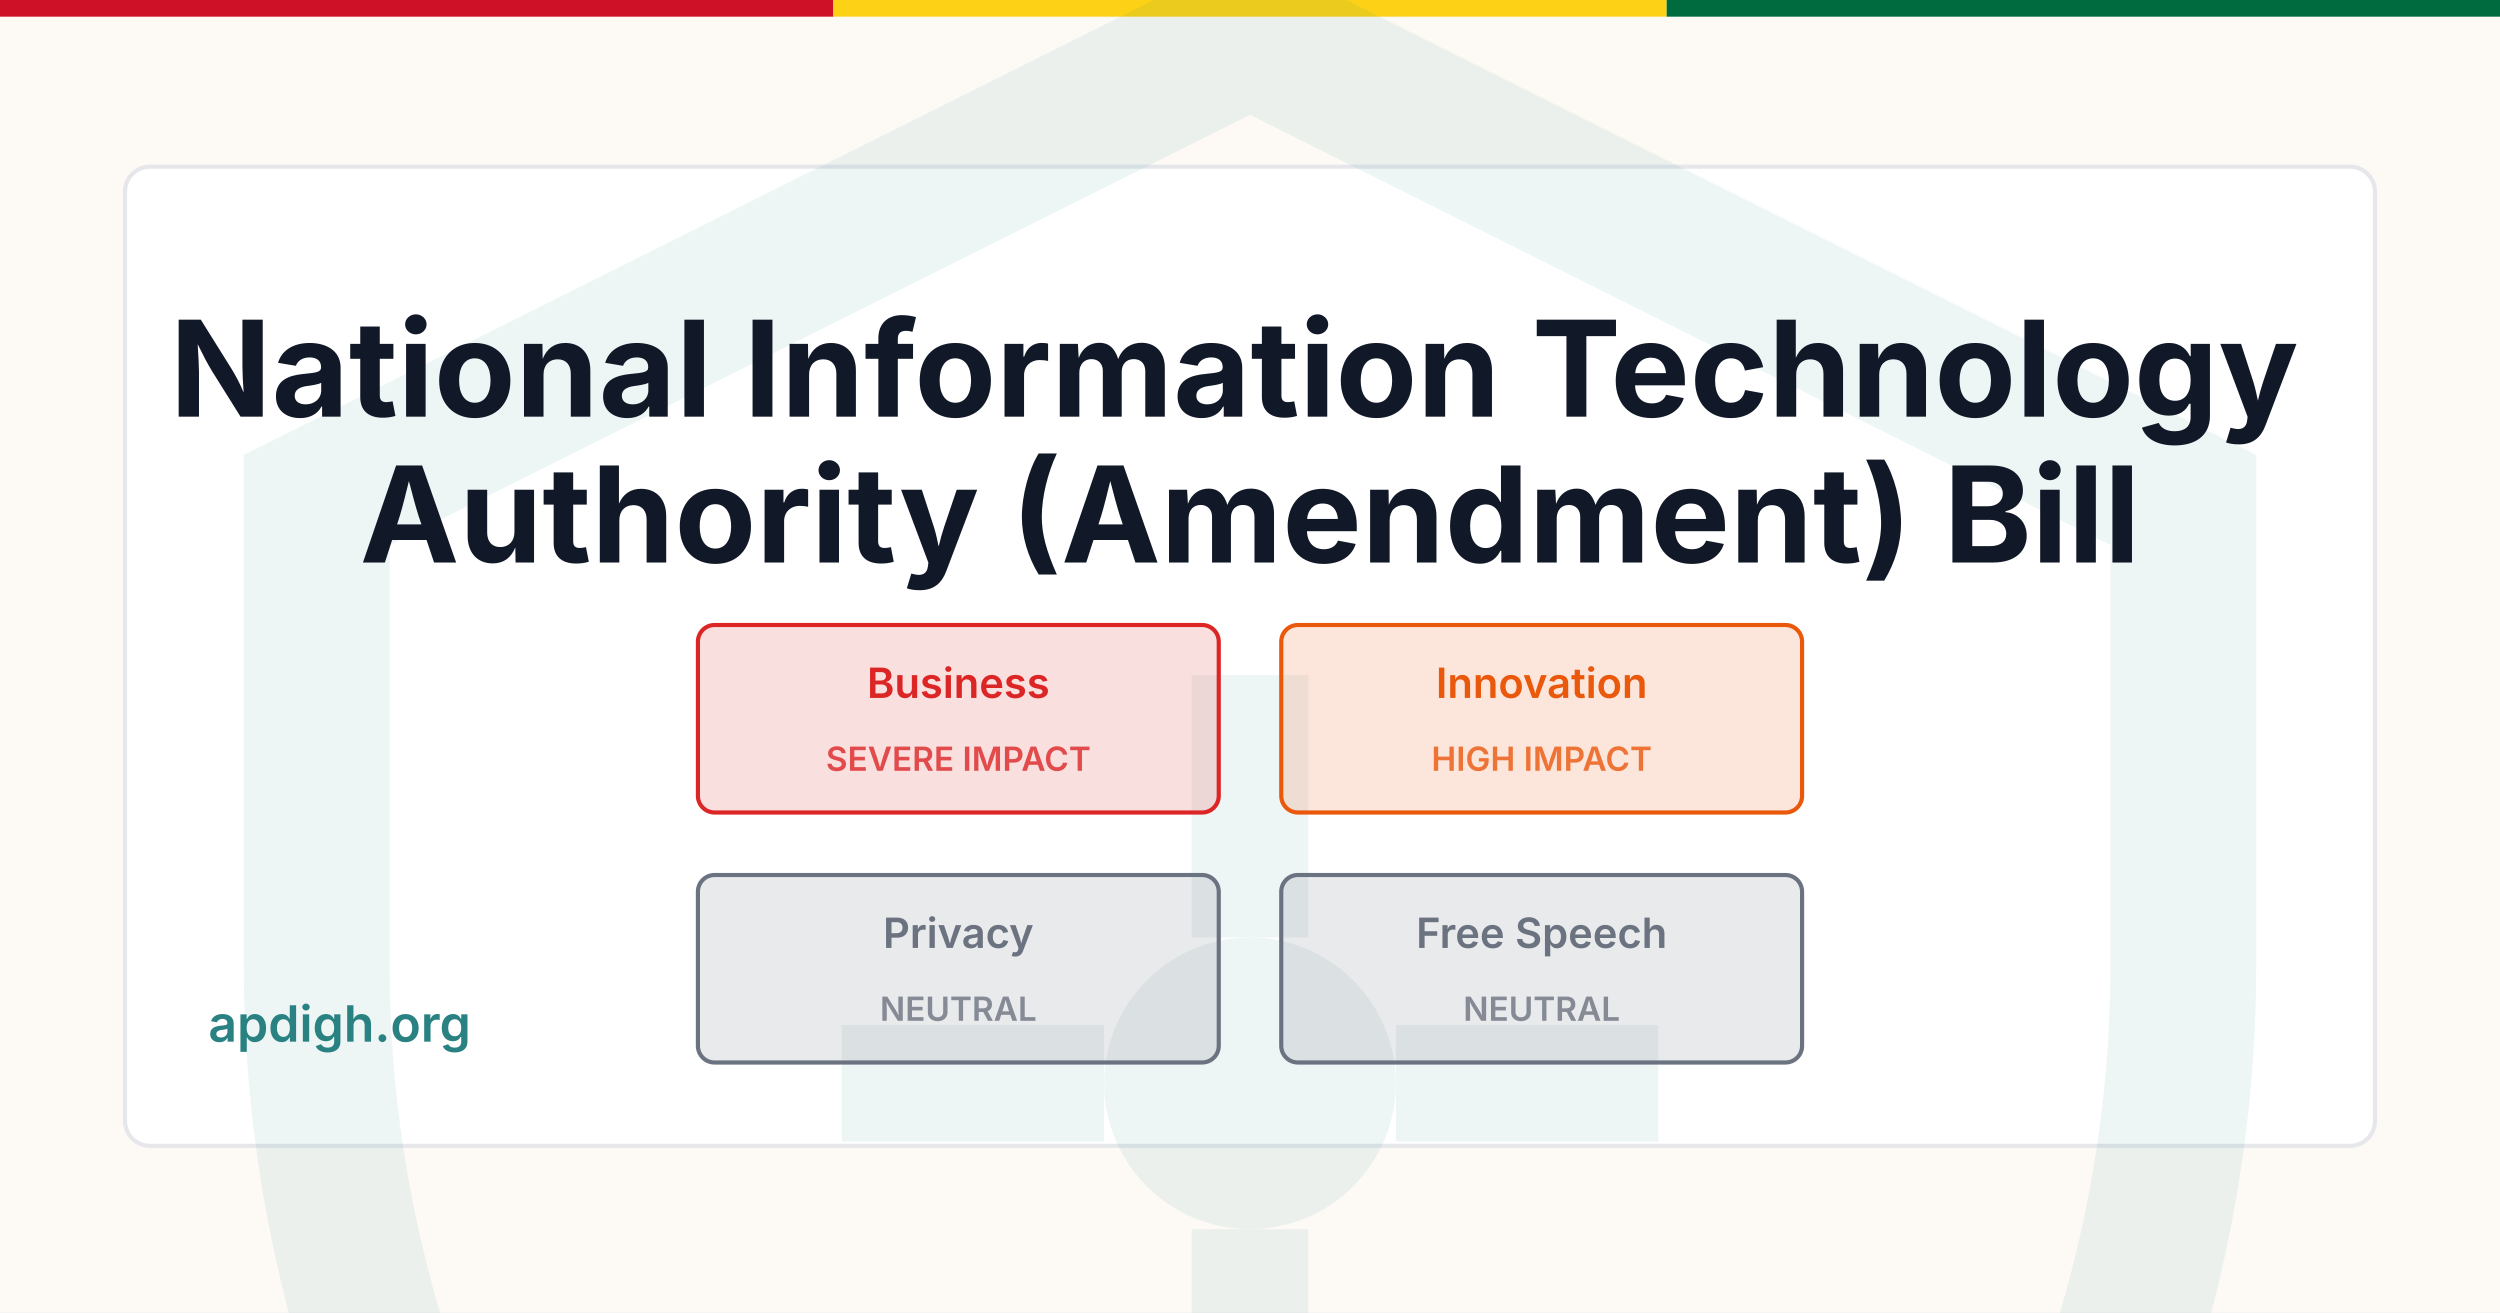
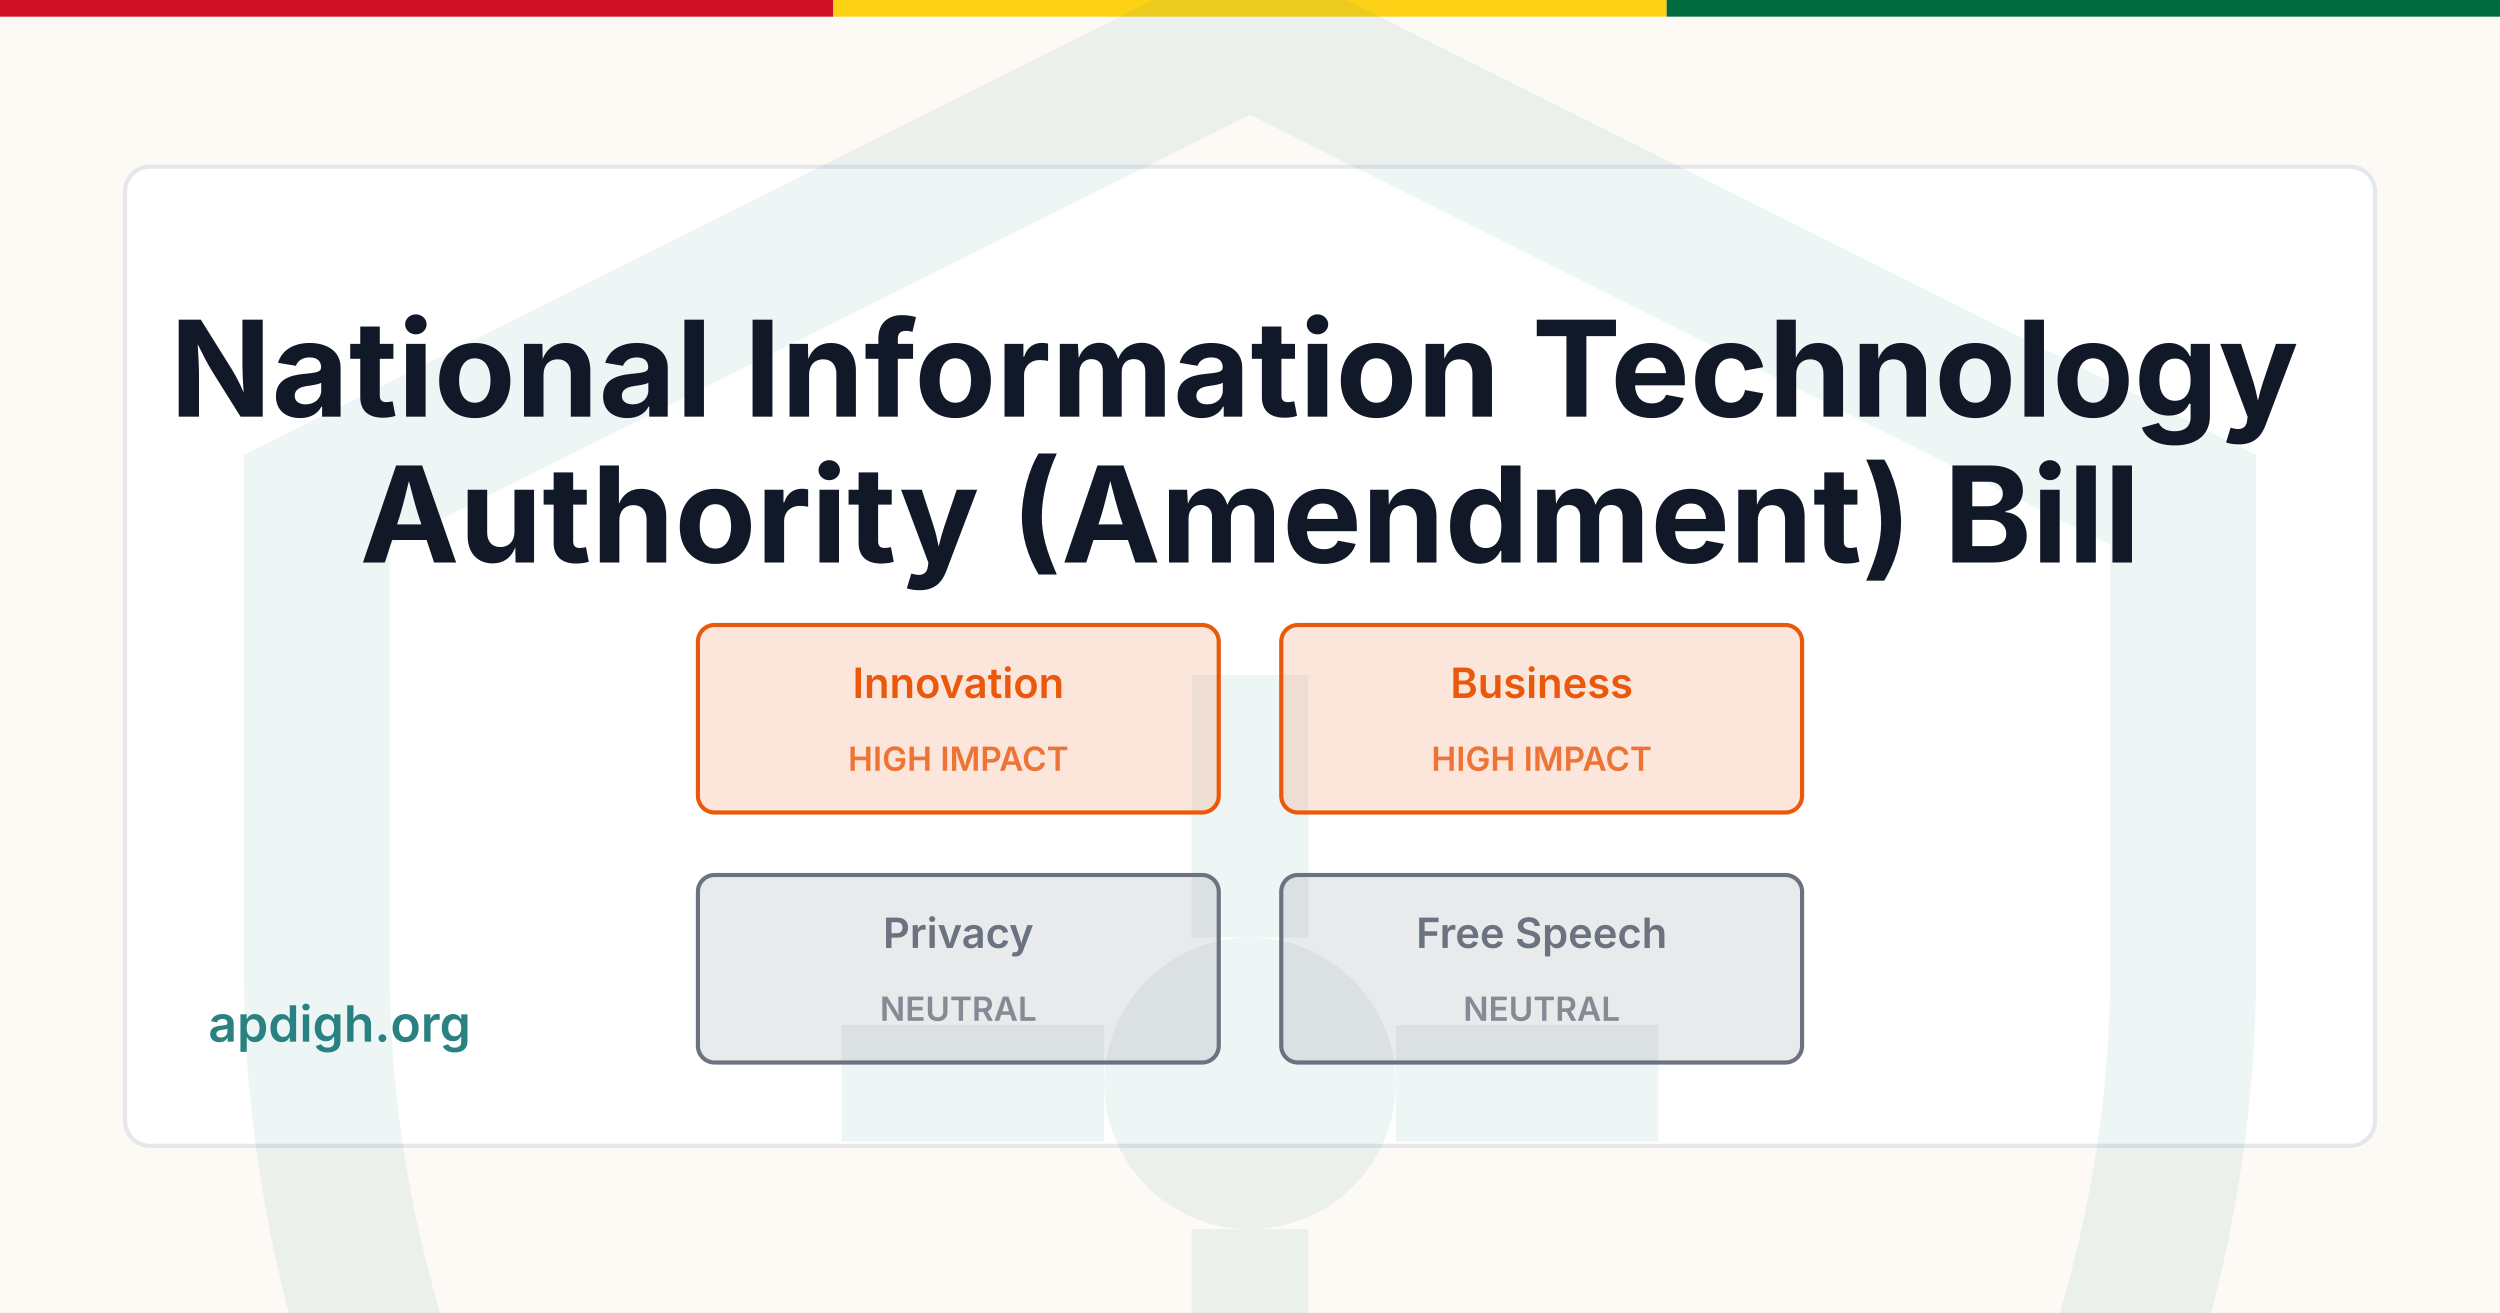
<svg xmlns="http://www.w3.org/2000/svg" width="1200" height="630" viewBox="0 0 1200 630">
  <rect width="1200" height="630" fill="#FDFAF6" />
  <rect x="0" y="0" width="400" height="8" fill="#CE1126" />
  <rect x="400" y="0" width="400" height="8" fill="#FCD116" />
  <rect x="800" y="0" width="400" height="8" fill="#006B3F" />
  <rect x="60" y="80" width="1080" height="470" fill="white" stroke="#E5E7EB" stroke-width="2" rx="12" />
  <g transform="translate(40, -40) scale(28)" opacity="0.08">
    <path d="M20 2L4 10V18C4 27.94 10.84 37.14 20 39C29.16 37.14 36 27.94 36 18V10L20 2Z" fill="none" stroke="#2A8181" stroke-width="2.5" />
    <circle cx="20" cy="20" r="2.5" fill="#2A8181" />
    <line x1="20" y1="17.5" x2="20" y2="13" stroke="#2A8181" stroke-width="2" />
    <line x1="20" y1="22.5" x2="20" y2="27" stroke="#2A8181" stroke-width="2" />
    <line x1="17.5" y1="20" x2="13" y2="20" stroke="#2A8181" stroke-width="2" />
    <line x1="22.5" y1="20" x2="27" y2="20" stroke="#2A8181" stroke-width="2" />
  </g>
  <text x="600" y="200" font-family="Inter, system-ui, sans-serif" font-size="64" font-weight="700" fill="#111827" text-anchor="middle">
    <tspan x="600" dy="0">National Information Technology</tspan>
    <tspan x="600" dy="70">Authority (Amendment) Bill</tspan>
  </text>
  <text x="100" y="500" font-family="Inter, system-ui, sans-serif" font-size="24" font-weight="600" fill="#2A8181">
    apdigh.org
  </text>
  <g transform="translate(335, 300)">
-     <rect x="0" y="0" width="250" height="90" rx="8" fill="#DC2626" opacity="0.15" />
-     <rect x="0" y="0" width="250" height="90" rx="8" fill="none" stroke="#DC2626" stroke-width="2" />
-     <text x="125" y="35" font-family="Inter, system-ui, sans-serif" font-size="20" font-weight="600" fill="#DC2626" text-anchor="middle">Business</text>
-     <text x="125" y="70" font-family="Inter, system-ui, sans-serif" font-size="16" font-weight="600" fill="#DC2626" text-anchor="middle" opacity="0.8">SEVERE IMPACT</text>
+     <rect x="0" y="0" width="250" height="90" rx="8" fill="#EA580C" opacity="0.15" />
+     <rect x="0" y="0" width="250" height="90" rx="8" fill="none" stroke="#EA580C" stroke-width="2" />
+     <text x="125" y="35" font-family="Inter, system-ui, sans-serif" font-size="20" font-weight="600" fill="#EA580C" text-anchor="middle">Innovation</text>
+     <text x="125" y="70" font-family="Inter, system-ui, sans-serif" font-size="16" font-weight="600" fill="#EA580C" text-anchor="middle" opacity="0.8">HIGH IMPACT</text>
  </g>
  <g transform="translate(615, 300)">
    <rect x="0" y="0" width="250" height="90" rx="8" fill="#EA580C" opacity="0.15" />
    <rect x="0" y="0" width="250" height="90" rx="8" fill="none" stroke="#EA580C" stroke-width="2" />
-     <text x="125" y="35" font-family="Inter, system-ui, sans-serif" font-size="20" font-weight="600" fill="#EA580C" text-anchor="middle">Innovation</text>
+     <text x="125" y="35" font-family="Inter, system-ui, sans-serif" font-size="20" font-weight="600" fill="#EA580C" text-anchor="middle">Business</text>
    <text x="125" y="70" font-family="Inter, system-ui, sans-serif" font-size="16" font-weight="600" fill="#EA580C" text-anchor="middle" opacity="0.8">HIGH IMPACT</text>
  </g>
  <g transform="translate(335, 420)">
    <rect x="0" y="0" width="250" height="90" rx="8" fill="#6B7280" opacity="0.15" />
    <rect x="0" y="0" width="250" height="90" rx="8" fill="none" stroke="#6B7280" stroke-width="2" />
    <text x="125" y="35" font-family="Inter, system-ui, sans-serif" font-size="20" font-weight="600" fill="#6B7280" text-anchor="middle">Privacy</text>
    <text x="125" y="70" font-family="Inter, system-ui, sans-serif" font-size="16" font-weight="600" fill="#6B7280" text-anchor="middle" opacity="0.8">NEUTRAL</text>
  </g>
  <g transform="translate(615, 420)">
    <rect x="0" y="0" width="250" height="90" rx="8" fill="#6B7280" opacity="0.15" />
    <rect x="0" y="0" width="250" height="90" rx="8" fill="none" stroke="#6B7280" stroke-width="2" />
    <text x="125" y="35" font-family="Inter, system-ui, sans-serif" font-size="20" font-weight="600" fill="#6B7280" text-anchor="middle">Free Speech</text>
    <text x="125" y="70" font-family="Inter, system-ui, sans-serif" font-size="16" font-weight="600" fill="#6B7280" text-anchor="middle" opacity="0.8">NEUTRAL</text>
  </g>
</svg>
